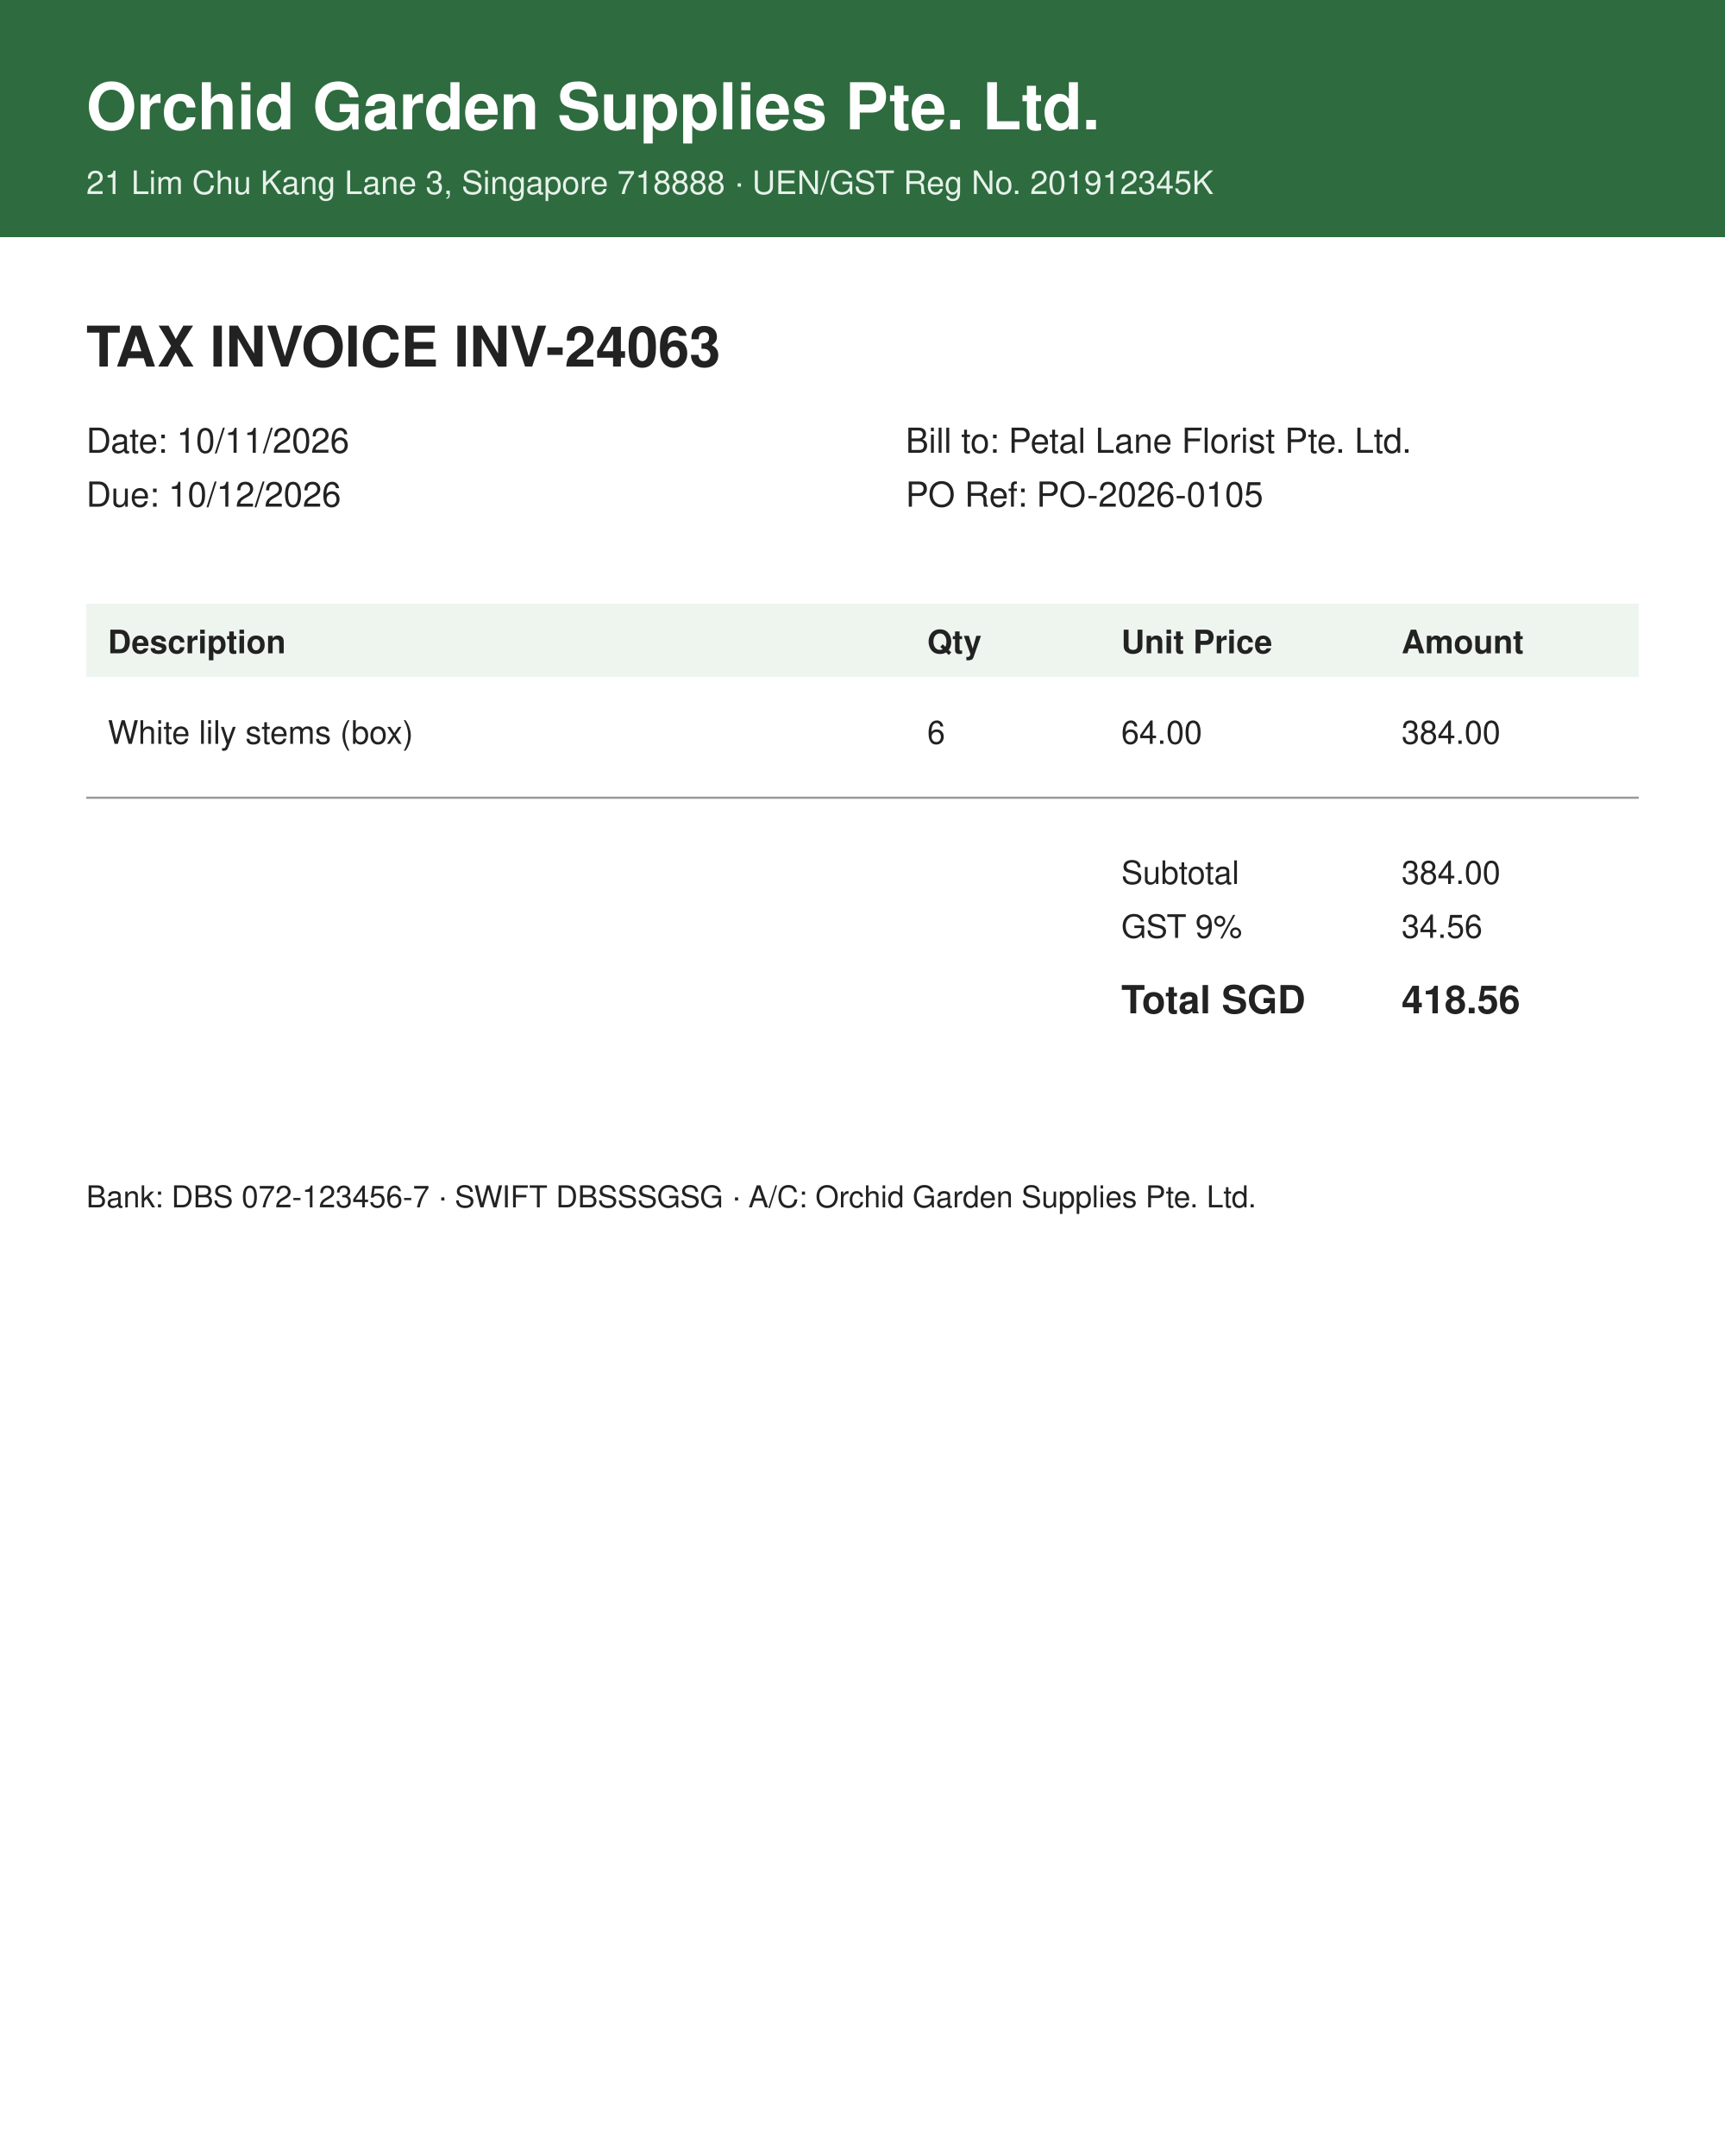
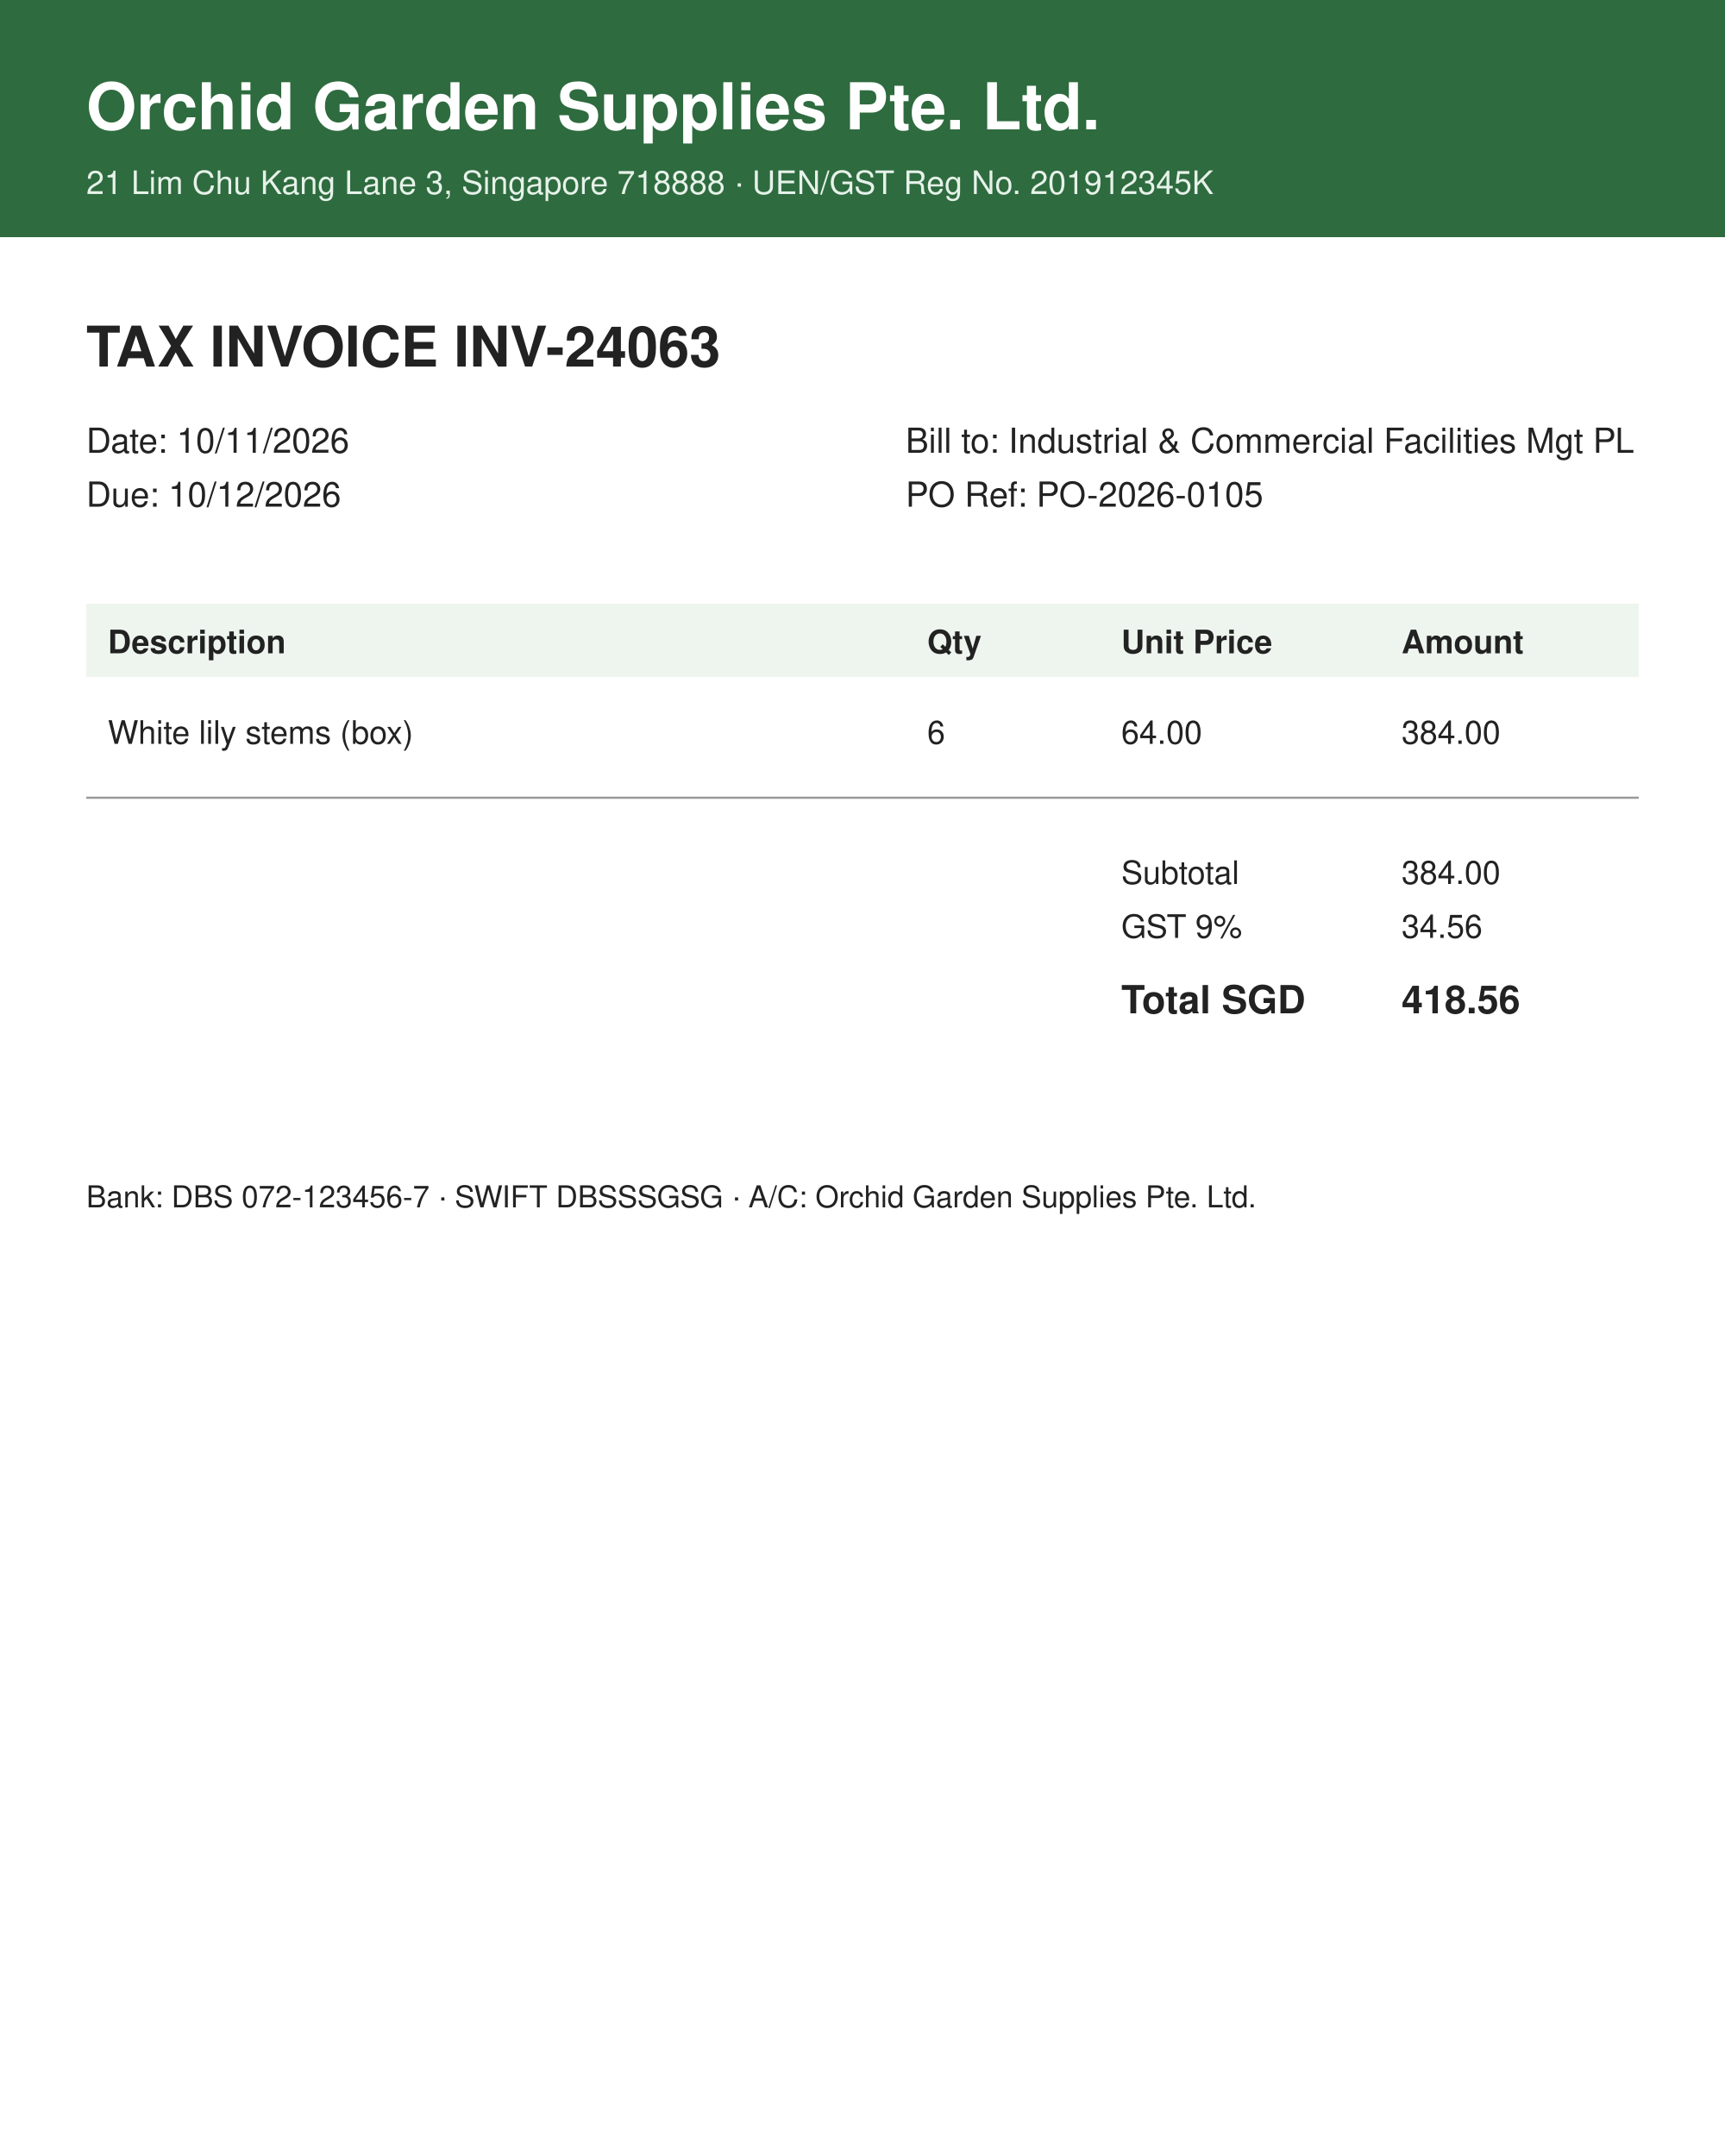
<svg xmlns="http://www.w3.org/2000/svg" width="800" height="1000">
  <rect width="100%" height="100%" fill="#ffffff" />
  <g font-family="Helvetica, Arial, sans-serif" fill="#222">
    <rect x="0" y="0" width="800" height="110" fill="#2e6b3f" />
    <text x="40" y="60" font-size="30" font-weight="bold" fill="#fff">Orchid Garden Supplies Pte. Ltd.</text>
    <text x="40" y="90" font-size="15" fill="#e6f2e9">21 Lim Chu Kang Lane 3, Singapore 718888 · UEN/GST Reg No. 201912345K</text>
    <text x="40" y="170" font-size="26" font-weight="bold">TAX INVOICE  INV-24063</text>
    <text x="40" y="210" font-size="16">Date: 10/11/2026</text>
    <text x="40" y="235" font-size="16">Due: 10/12/2026</text>
-     <text x="420" y="210" font-size="16">Bill to: Petal Lane Florist Pte. Ltd.</text>
+     <text x="420" y="210" font-size="16">Bill to: Industrial &amp; Commercial Facilities Mgt PL</text>
    <text x="420" y="235" font-size="16">PO Ref: PO-2026-0105</text>
    <rect x="40" y="280" width="720" height="34" fill="#eef5ef" />
    <text x="50" y="303" font-size="15" font-weight="bold">Description</text>
    <text x="430" y="303" font-size="15" font-weight="bold">Qty</text>
    <text x="520" y="303" font-size="15" font-weight="bold">Unit Price</text>
    <text x="650" y="303" font-size="15" font-weight="bold">Amount</text>
    <text x="50" y="345" font-size="15">White lily stems (box)</text>
    <text x="430" y="345" font-size="15">6</text>
    <text x="520" y="345" font-size="15">64.00</text>
    <text x="650" y="345" font-size="15">384.00</text>
    <line x1="40" y1="370" x2="760" y2="370" stroke="#999" />
    <text x="520" y="410" font-size="15">Subtotal</text>
    <text x="650" y="410" font-size="15">384.00</text>
    <text x="520" y="435" font-size="15">GST 9%</text>
    <text x="650" y="435" font-size="15">34.56</text>
    <text x="520" y="470" font-size="18" font-weight="bold">Total SGD</text>
    <text x="650" y="470" font-size="18" font-weight="bold">418.56</text>
    <text x="40" y="560" font-size="14">Bank: DBS 072-123456-7 · SWIFT DBSSSGSG · A/C: Orchid Garden Supplies Pte. Ltd.</text>
  </g>
</svg>
